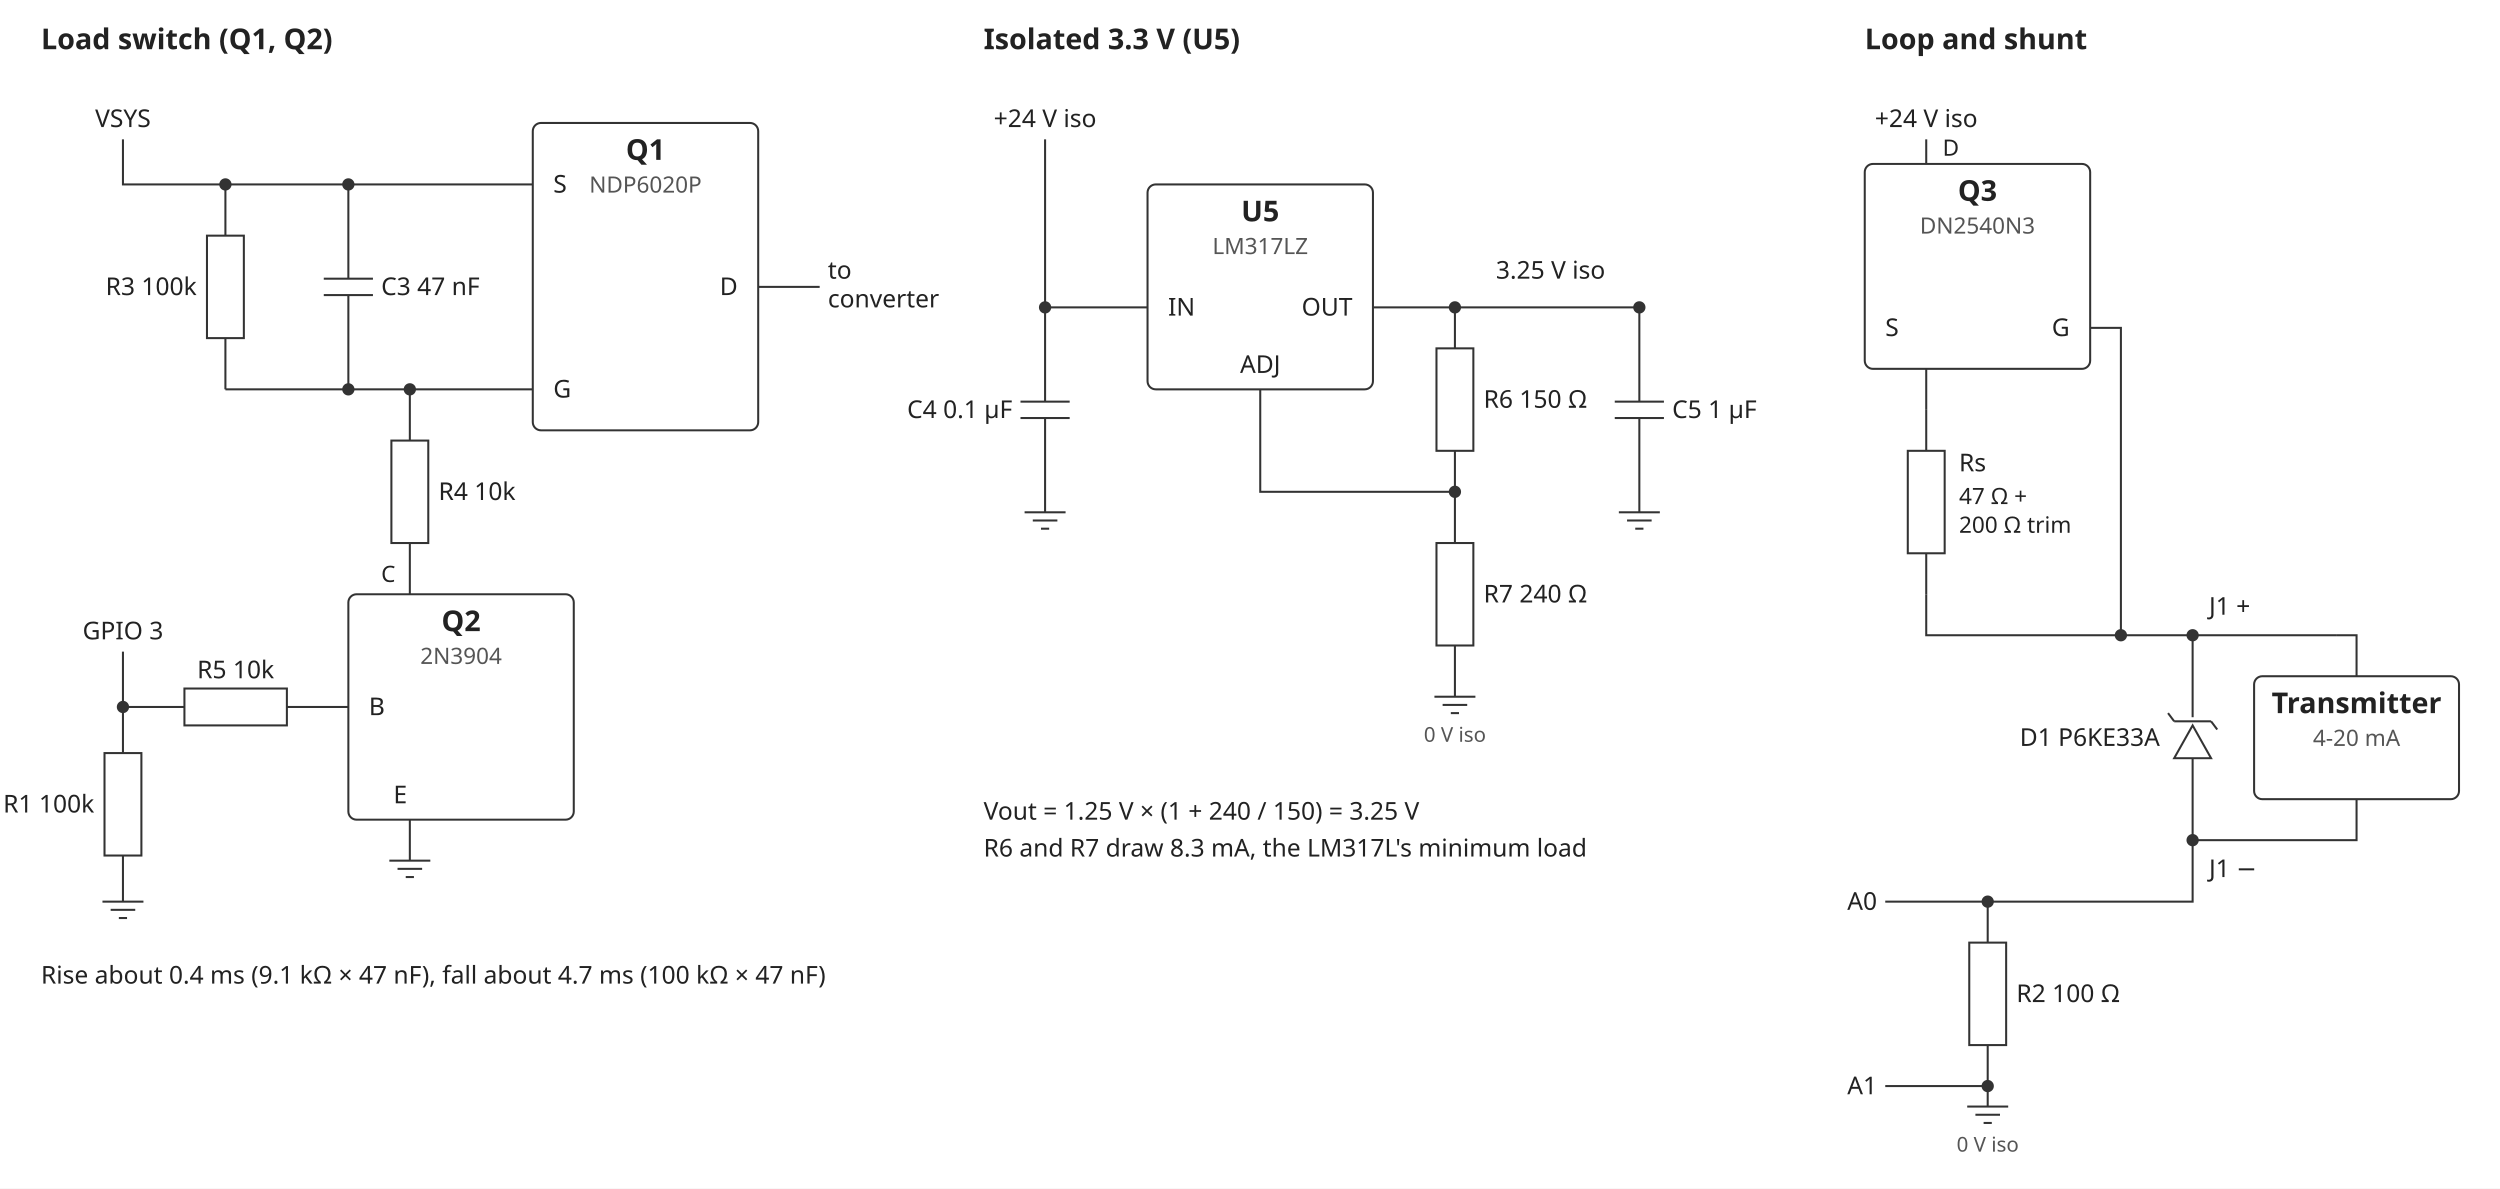
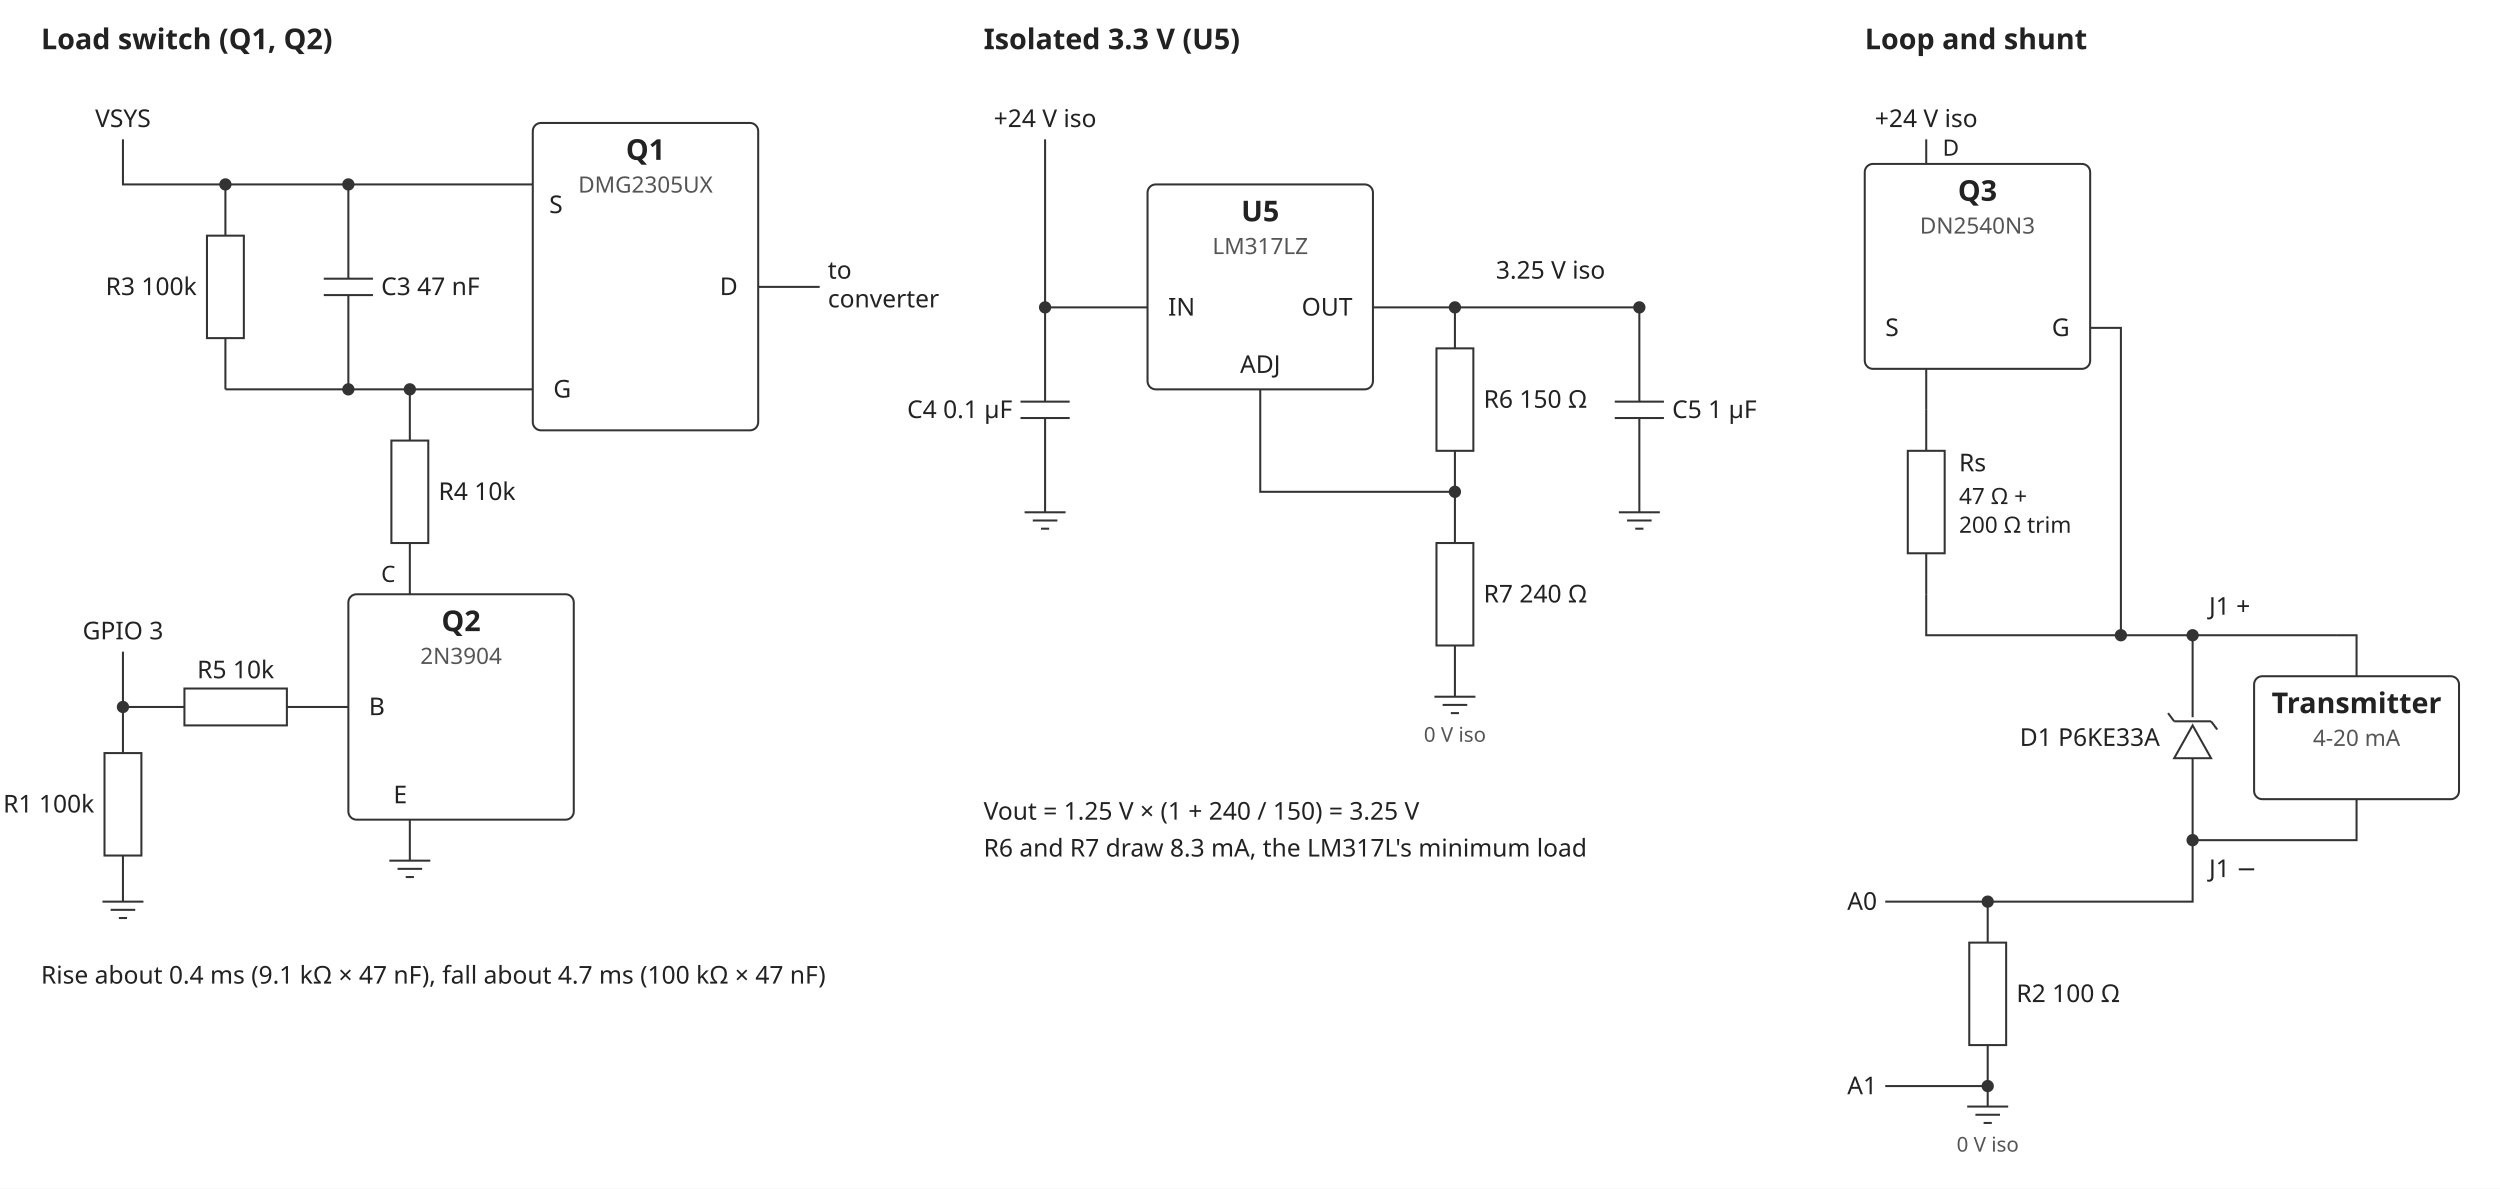
<svg xmlns="http://www.w3.org/2000/svg" viewBox="0 0 1220 580" font-family="sans-serif" fill="#222">
  <rect width="1220" height="580" fill="#fff" />
  <text x="20" y="24" text-anchor="start" font-size="14" font-weight="600" fill="#222">Load switch (Q1, Q2)</text>
  <text x="60" y="62" text-anchor="middle" font-size="12" font-weight="normal" fill="#222">VSYS</text>
  <polyline points="60,68 60,90 260,90" fill="none" stroke="#333" />
  <circle cx="110" cy="90" r="3" fill="#333" />
  <circle cx="170" cy="90" r="3" fill="#333" />
  <polyline points="110,90 110,115.0" fill="none" stroke="#333" />
  <polyline points="110,165.0 110,190" fill="none" stroke="#333" />
  <rect x="101" y="115.0" width="18" height="50" fill="#fff" stroke="#333" />
  <text x="96" y="144.0" text-anchor="end" font-size="12" font-weight="normal" fill="#222">R3 100k</text>
  <polyline points="170,90 170,136.0" fill="none" stroke="#333" />
  <polyline points="170,144.0 170,190" fill="none" stroke="#333" />
  <polyline points="158,136.0 182,136.0" fill="none" stroke="#333" />
  <polyline points="158,144.0 182,144.0" fill="none" stroke="#333" />
  <text x="186" y="144.0" text-anchor="start" font-size="12" font-weight="normal" fill="#222">C3 47 nF</text>
  <polyline points="110,190 260,190" fill="none" stroke="#333" />
  <circle cx="170" cy="190" r="3" fill="#333" />
  <circle cx="200" cy="190" r="3" fill="#333" />
  <rect x="260" y="60" width="110" height="150" rx="4" fill="none" stroke="#333" />
  <text x="315.0" y="78" text-anchor="middle" font-size="14" font-weight="600" fill="#222">Q1</text>
-   <text x="315.0" y="94" text-anchor="middle" font-size="11" font-weight="normal" fill="#555">NDP6020P</text>
-   <text x="270" y="94" text-anchor="start" font-size="12" font-weight="normal" fill="#222">S</text>
+   <text x="315.0" y="94" text-anchor="middle" font-size="11" font-weight="normal" fill="#555">DMG2305UX</text>
+   <text x="268" y="104" text-anchor="start" font-size="12" font-weight="normal" fill="#222">S</text>
  <text x="270" y="194" text-anchor="start" font-size="12" font-weight="normal" fill="#222">G</text>
  <text x="360" y="144" text-anchor="end" font-size="12" font-weight="normal" fill="#222">D</text>
  <polyline points="370,140 400,140" fill="none" stroke="#333" />
  <text x="404" y="136" text-anchor="start" font-size="12" font-weight="normal" fill="#222">to</text>
  <text x="404" y="150" text-anchor="start" font-size="12" font-weight="normal" fill="#222">converter</text>
  <polyline points="200,190 200,215.0" fill="none" stroke="#333" />
  <polyline points="200,265.0 200,290" fill="none" stroke="#333" />
  <rect x="191" y="215.0" width="18" height="50" fill="#fff" stroke="#333" />
  <text x="214" y="244.0" text-anchor="start" font-size="12" font-weight="normal" fill="#222">R4 10k</text>
  <rect x="170" y="290" width="110" height="110" rx="4" fill="none" stroke="#333" />
  <text x="225.0" y="308" text-anchor="middle" font-size="14" font-weight="600" fill="#222">Q2</text>
  <text x="225.0" y="324" text-anchor="middle" font-size="11" font-weight="normal" fill="#555">2N3904</text>
  <text x="186" y="284" text-anchor="start" font-size="11" font-weight="normal" fill="#222">C</text>
  <text x="180" y="349" text-anchor="start" font-size="12" font-weight="normal" fill="#222">B</text>
  <text x="192" y="392" text-anchor="start" font-size="12" font-weight="normal" fill="#222">E</text>
  <polyline points="200,400 200,420" fill="none" stroke="#333" />
  <polyline points="190,420 210,420" fill="none" stroke="#333" />
  <polyline points="194,424 206,424" fill="none" stroke="#333" />
  <polyline points="198,428 202,428" fill="none" stroke="#333" />
  <text x="60" y="312" text-anchor="middle" font-size="12" font-weight="normal" fill="#222">GPIO 3</text>
  <polyline points="60,318 60,345" fill="none" stroke="#333" />
  <circle cx="60" cy="345" r="3" fill="#333" />
  <polyline points="60,345 90.0,345" fill="none" stroke="#333" />
  <polyline points="140.0,345 170,345" fill="none" stroke="#333" />
  <rect x="90.0" y="336" width="50" height="18" fill="#fff" stroke="#333" />
  <text x="115.0" y="331" text-anchor="middle" font-size="12" font-weight="normal" fill="#222">R5 10k</text>
  <polyline points="60,345 60,367.5" fill="none" stroke="#333" />
  <polyline points="60,417.5 60,440" fill="none" stroke="#333" />
  <rect x="51" y="367.5" width="18" height="50" fill="#fff" stroke="#333" />
  <text x="46" y="396.5" text-anchor="end" font-size="12" font-weight="normal" fill="#222">R1 100k</text>
  <polyline points="50,440 70,440" fill="none" stroke="#333" />
  <polyline points="54,444 66,444" fill="none" stroke="#333" />
  <polyline points="58,448 62,448" fill="none" stroke="#333" />
  <text x="20" y="480" text-anchor="start" font-size="12" font-weight="normal" fill="#222">Rise about 0.4 ms (9.1 kΩ × 47 nF), fall about 4.7 ms (100 kΩ × 47 nF)</text>
  <text x="480" y="24" text-anchor="start" font-size="14" font-weight="600" fill="#222">Isolated 3.3 V (U5)</text>
  <text x="510" y="62" text-anchor="middle" font-size="12" font-weight="normal" fill="#222">+24 V iso</text>
  <polyline points="510,68 510,150 560,150" fill="none" stroke="#333" />
  <circle cx="510" cy="150" r="3" fill="#333" />
  <polyline points="510,150 510,196.0" fill="none" stroke="#333" />
  <polyline points="510,204.0 510,250" fill="none" stroke="#333" />
  <polyline points="498,196.0 522,196.0" fill="none" stroke="#333" />
  <polyline points="498,204.0 522,204.0" fill="none" stroke="#333" />
  <text x="494" y="204.0" text-anchor="end" font-size="12" font-weight="normal" fill="#222">C4 0.1 µF</text>
  <polyline points="500,250 520,250" fill="none" stroke="#333" />
  <polyline points="504,254 516,254" fill="none" stroke="#333" />
  <polyline points="508,258 512,258" fill="none" stroke="#333" />
  <rect x="560" y="90" width="110" height="100" rx="4" fill="none" stroke="#333" />
  <text x="615.0" y="108" text-anchor="middle" font-size="14" font-weight="600" fill="#222">U5</text>
  <text x="615.0" y="124" text-anchor="middle" font-size="11" font-weight="normal" fill="#555">LM317LZ</text>
  <text x="570" y="154" text-anchor="start" font-size="12" font-weight="normal" fill="#222">IN</text>
  <text x="660" y="154" text-anchor="end" font-size="12" font-weight="normal" fill="#222">OUT</text>
  <text x="615" y="182" text-anchor="middle" font-size="12" font-weight="normal" fill="#222">ADJ</text>
  <polyline points="670,150 800,150" fill="none" stroke="#333" />
  <circle cx="710" cy="150" r="3" fill="#333" />
  <circle cx="800" cy="150" r="3" fill="#333" />
  <polyline points="710,150 710,170.0" fill="none" stroke="#333" />
  <polyline points="710,220.0 710,240" fill="none" stroke="#333" />
  <rect x="701" y="170.0" width="18" height="50" fill="#fff" stroke="#333" />
  <text x="724" y="199.0" text-anchor="start" font-size="12" font-weight="normal" fill="#222">R6 150 Ω</text>
  <polyline points="615,190 615,240 710,240" fill="none" stroke="#333" />
  <circle cx="710" cy="240" r="3" fill="#333" />
  <polyline points="710,240 710,265.0" fill="none" stroke="#333" />
  <polyline points="710,315.0 710,340" fill="none" stroke="#333" />
  <rect x="701" y="265.0" width="18" height="50" fill="#fff" stroke="#333" />
  <text x="724" y="294.0" text-anchor="start" font-size="12" font-weight="normal" fill="#222">R7 240 Ω</text>
  <polyline points="700,340 720,340" fill="none" stroke="#333" />
  <polyline points="704,344 716,344" fill="none" stroke="#333" />
  <polyline points="708,348 712,348" fill="none" stroke="#333" />
  <text x="710" y="362" text-anchor="middle" font-size="10" font-weight="normal" fill="#555">0 V iso</text>
  <polyline points="800,150 800,196.0" fill="none" stroke="#333" />
  <polyline points="800,204.0 800,250" fill="none" stroke="#333" />
  <polyline points="788,196.0 812,196.0" fill="none" stroke="#333" />
  <polyline points="788,204.0 812,204.0" fill="none" stroke="#333" />
  <text x="816" y="204.0" text-anchor="start" font-size="12" font-weight="normal" fill="#222">C5 1 µF</text>
  <polyline points="790,250 810,250" fill="none" stroke="#333" />
  <polyline points="794,254 806,254" fill="none" stroke="#333" />
  <polyline points="798,258 802,258" fill="none" stroke="#333" />
  <text x="730" y="136" text-anchor="start" font-size="12" font-weight="normal" fill="#222">3.25 V iso</text>
  <text x="480" y="400" text-anchor="start" font-size="12" font-weight="normal" fill="#222">Vout = 1.25 V × (1 + 240 / 150) = 3.25 V</text>
  <text x="480" y="418" text-anchor="start" font-size="12" font-weight="normal" fill="#222">R6 and R7 draw 8.3 mA, the LM317L's minimum load</text>
  <text x="910" y="24" text-anchor="start" font-size="14" font-weight="600" fill="#222">Loop and shunt</text>
  <text x="940" y="62" text-anchor="middle" font-size="12" font-weight="normal" fill="#222">+24 V iso</text>
  <polyline points="940,68 940,80" fill="none" stroke="#333" />
  <rect x="910" y="80" width="110" height="100" rx="4" fill="none" stroke="#333" />
  <text x="965.0" y="98" text-anchor="middle" font-size="14" font-weight="600" fill="#222">Q3</text>
  <text x="965.0" y="114" text-anchor="middle" font-size="11" font-weight="normal" fill="#555">DN2540N3</text>
  <text x="948" y="76" text-anchor="start" font-size="11" font-weight="normal" fill="#222">D</text>
  <text x="920" y="164" text-anchor="start" font-size="12" font-weight="normal" fill="#222">S</text>
  <text x="1010" y="164" text-anchor="end" font-size="12" font-weight="normal" fill="#222">G</text>
  <polyline points="940,180 940,200" fill="none" stroke="#333" />
  <polyline points="940,200 940,220.0" fill="none" stroke="#333" />
  <polyline points="940,270.0 940,290" fill="none" stroke="#333" />
  <rect x="931" y="220.0" width="18" height="50" fill="#fff" stroke="#333" />
  <text x="954" y="249.0" text-anchor="start" font-size="12" font-weight="normal" fill="#222" />
  <text x="956" y="230" text-anchor="start" font-size="12" font-weight="normal" fill="#222">Rs</text>
  <text x="956" y="246" text-anchor="start" font-size="11" font-weight="normal" fill="#222">47 Ω +</text>
  <text x="956" y="260" text-anchor="start" font-size="11" font-weight="normal" fill="#222">200 Ω trim</text>
  <polyline points="940,290 940,310 1140,310" fill="none" stroke="#333" />
  <circle cx="1035" cy="310" r="3" fill="#333" />
  <polyline points="1020,160 1035,160 1035,310" fill="none" stroke="#333" />
  <circle cx="1070" cy="310" r="3" fill="#333" />
  <polyline points="1070,310 1070,350.0" fill="none" stroke="#333" />
  <polyline points="1070,370.0 1070,410" fill="none" stroke="#333" />
  <polygon points="1061,370.0 1079,370.0 1070,354.0" fill="none" stroke="#333" />
  <polyline points="1061,352.0 1079,352.0" fill="none" stroke="#333" />
  <polyline points="1061,352.0 1058,348.0" fill="none" stroke="#333" />
  <polyline points="1079,352.0 1082,356.0" fill="none" stroke="#333" />
  <text x="1054" y="364.0" text-anchor="end" font-size="12" font-weight="normal" fill="#222">D1 P6KE33A</text>
  <text x="1078" y="300" text-anchor="start" font-size="12" font-weight="normal" fill="#222">J1 +</text>
  <rect x="1100" y="330" width="100" height="60" rx="4" fill="none" stroke="#333" />
  <text x="1150.0" y="348" text-anchor="middle" font-size="14" font-weight="600" fill="#222">Transmitter</text>
  <text x="1150.0" y="364" text-anchor="middle" font-size="11" font-weight="normal" fill="#555">4-20 mA</text>
  <polyline points="1140,310 1150,310 1150,330" fill="none" stroke="#333" />
  <polyline points="1150,390 1150,410 1070,410" fill="none" stroke="#333" />
  <circle cx="1070" cy="410" r="3" fill="#333" />
  <text x="1078" y="428" text-anchor="start" font-size="12" font-weight="normal" fill="#222">J1 −</text>
  <polyline points="1070,410 1070,440 970,440" fill="none" stroke="#333" />
  <circle cx="970" cy="440" r="3" fill="#333" />
  <polyline points="970,440 920,440" fill="none" stroke="#333" />
  <text x="916" y="444" text-anchor="end" font-size="12" font-weight="normal" fill="#222">A0</text>
  <polyline points="970,440 970,460.0" fill="none" stroke="#333" />
  <polyline points="970,510.0 970,530" fill="none" stroke="#333" />
  <rect x="961" y="460.0" width="18" height="50" fill="#fff" stroke="#333" />
  <text x="984" y="489.0" text-anchor="start" font-size="12" font-weight="normal" fill="#222">R2 100 Ω</text>
  <polyline points="970,530 920,530" fill="none" stroke="#333" />
  <text x="916" y="534" text-anchor="end" font-size="12" font-weight="normal" fill="#222">A1</text>
  <circle cx="970" cy="530" r="3" fill="#333" />
  <polyline points="970,530 970,540" fill="none" stroke="#333" />
  <polyline points="960,540 980,540" fill="none" stroke="#333" />
  <polyline points="964,544 976,544" fill="none" stroke="#333" />
  <polyline points="968,548 972,548" fill="none" stroke="#333" />
  <text x="970" y="562" text-anchor="middle" font-size="10" font-weight="normal" fill="#555">0 V iso</text>
</svg>
